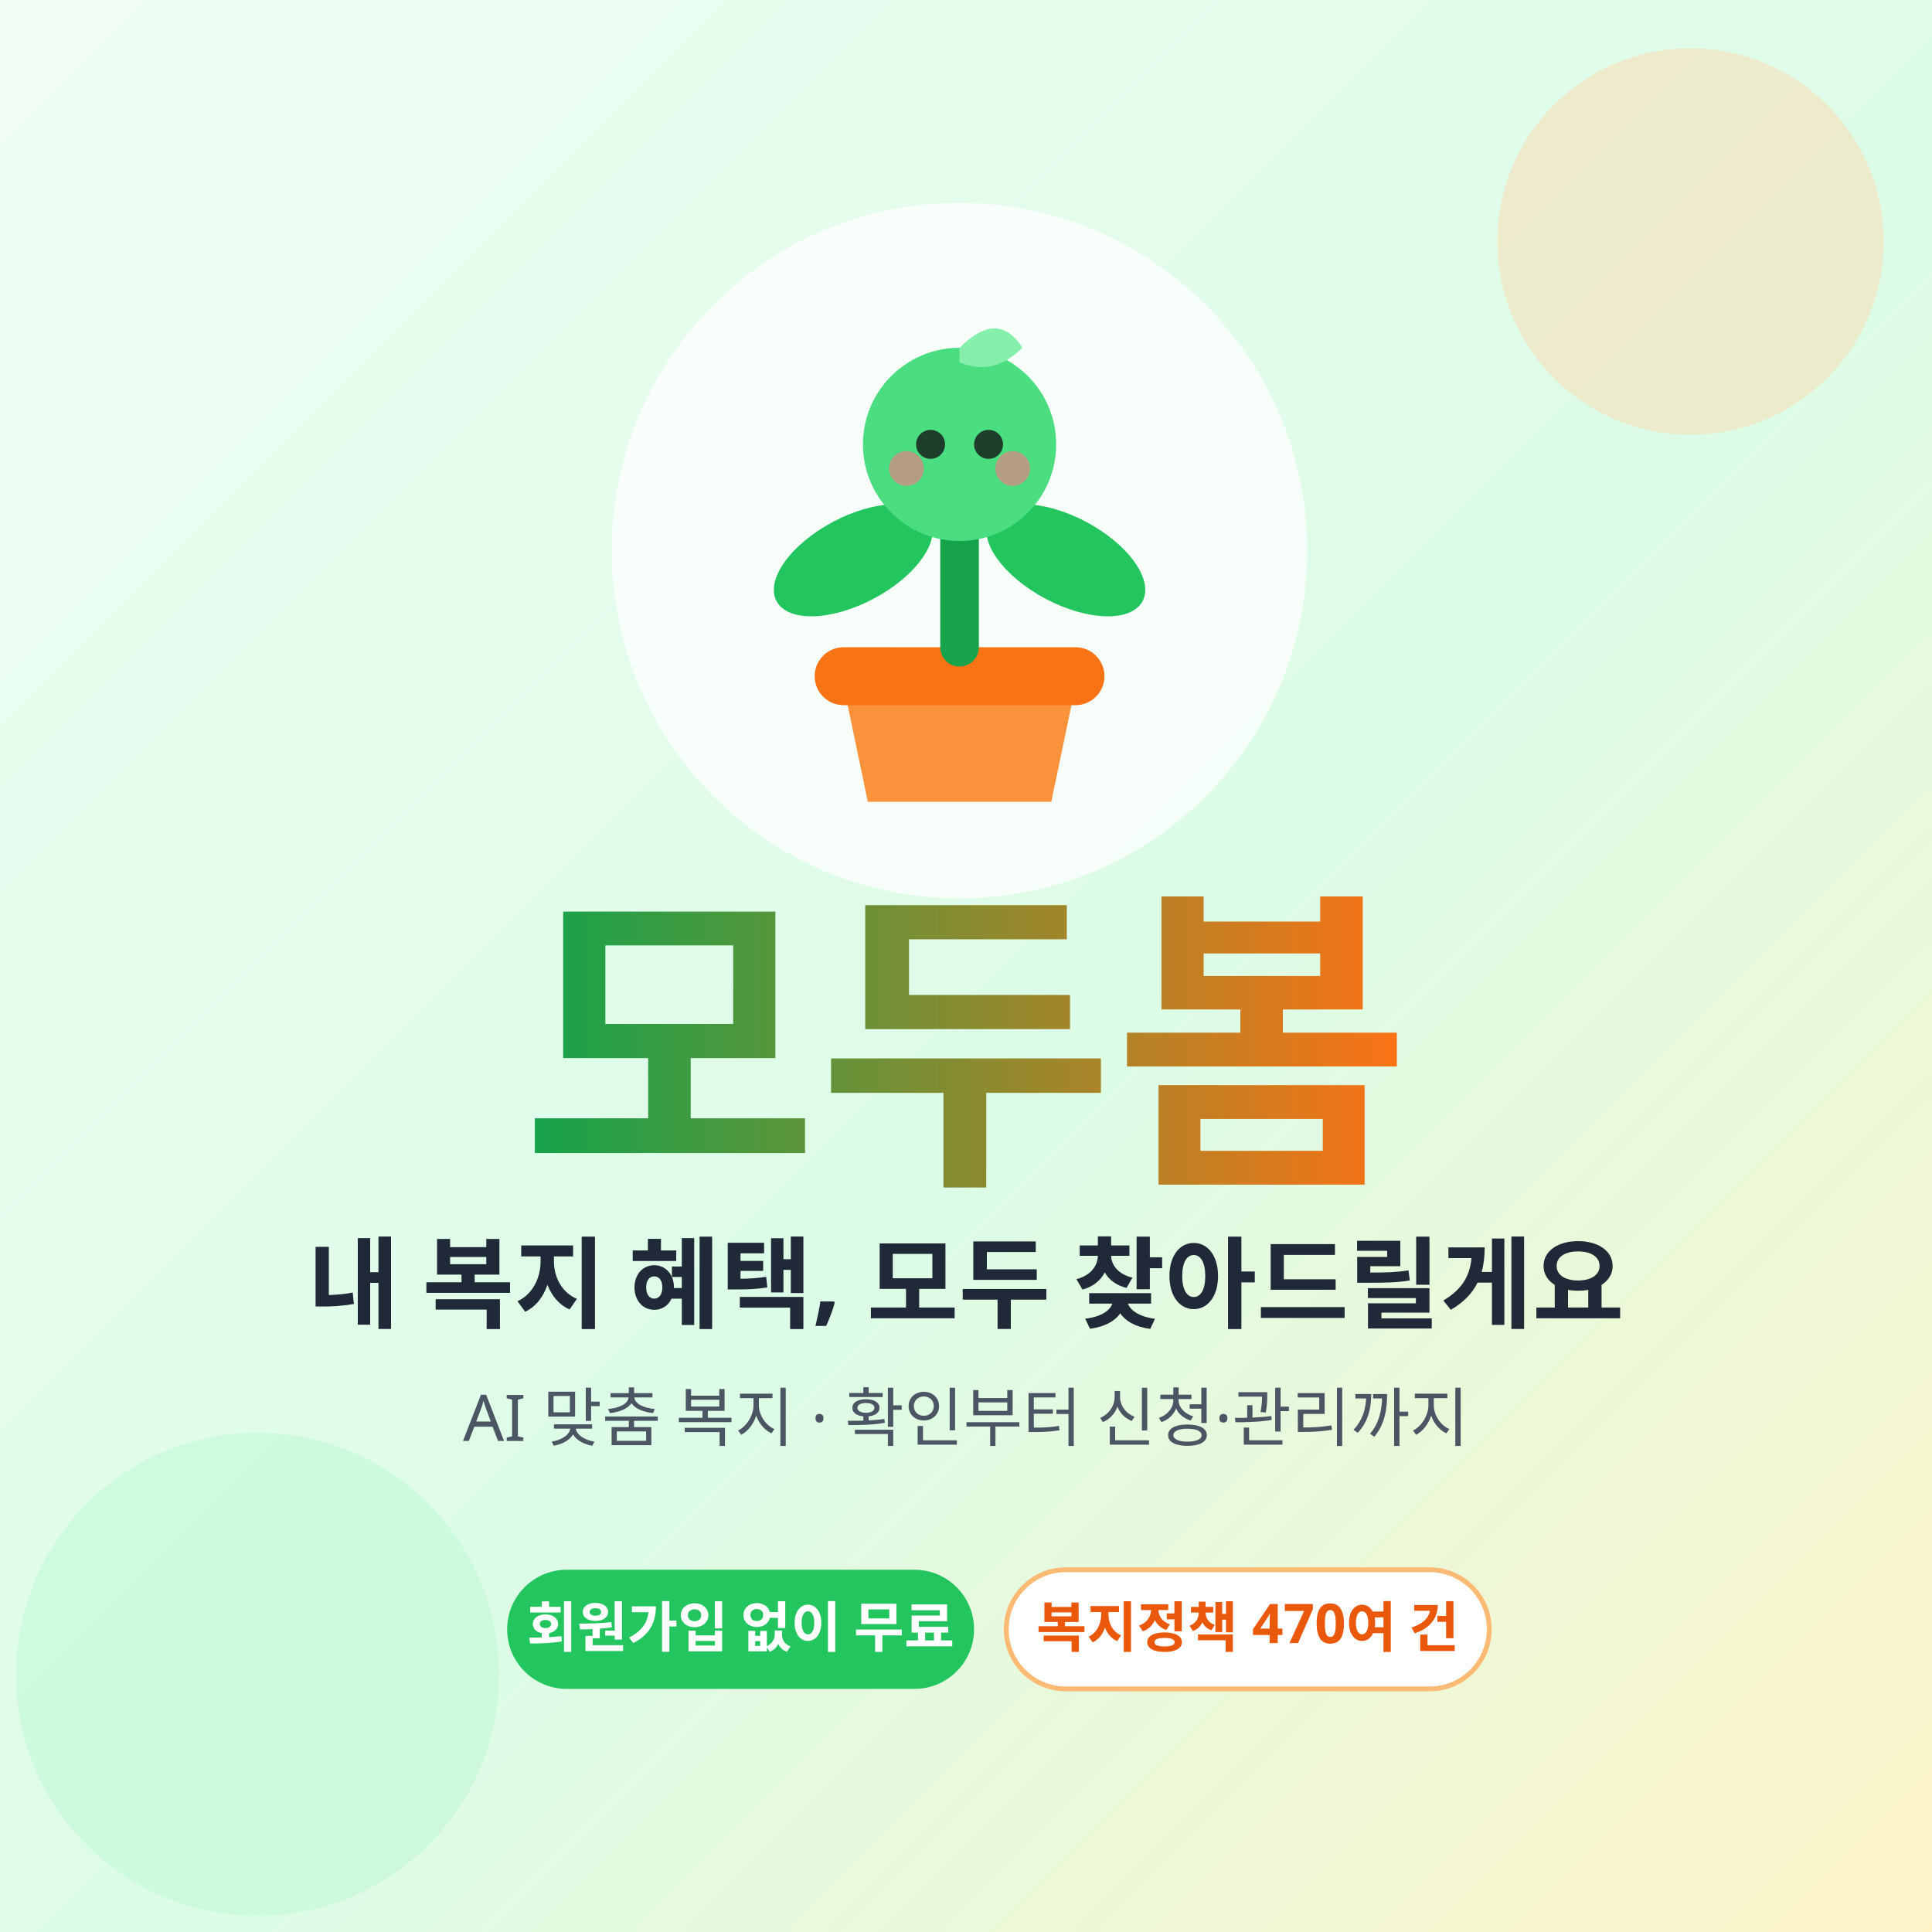
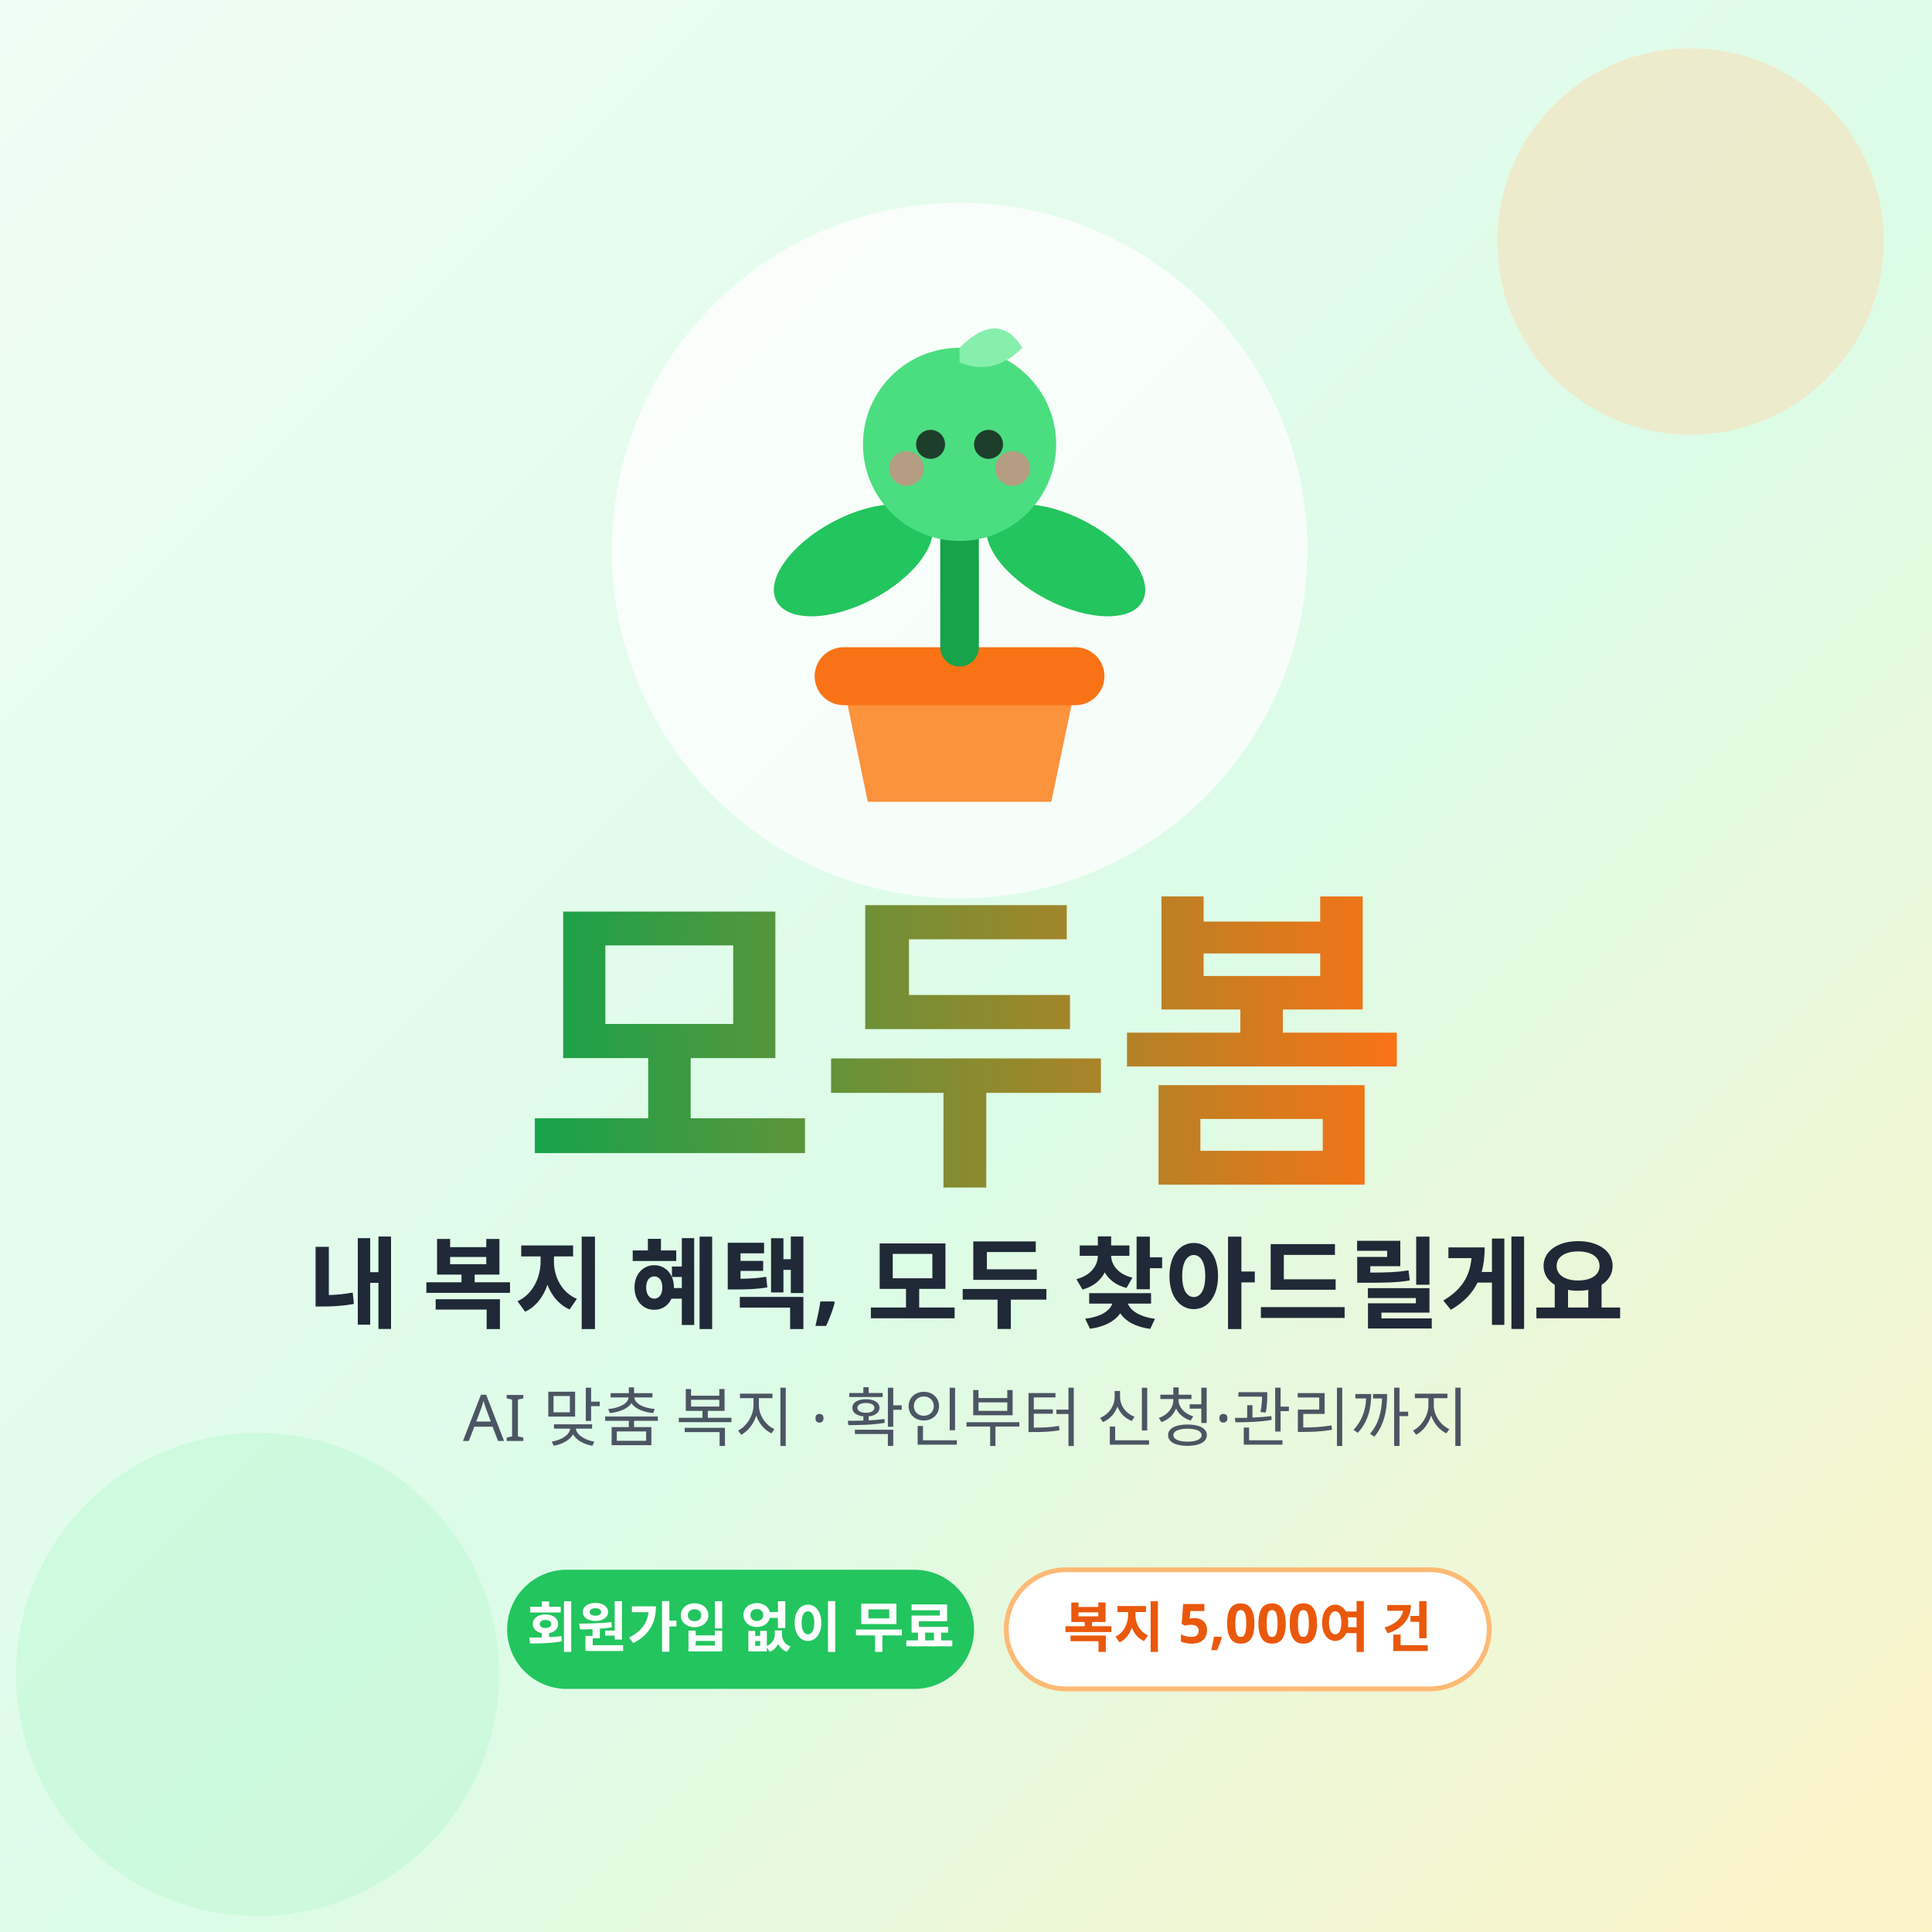
<svg xmlns="http://www.w3.org/2000/svg" viewBox="0 0 1200 1200" width="1200" height="1200">
  <defs>
    <linearGradient id="bg" x1="0" y1="0" x2="1" y2="1">
      <stop offset="0" stop-color="#f0fdf4" />
      <stop offset="0.55" stop-color="#dcfce7" />
      <stop offset="1" stop-color="#fef3c7" />
    </linearGradient>
    <linearGradient id="title" x1="0" y1="0" x2="1" y2="0">
      <stop offset="0" stop-color="#16a34a" />
      <stop offset="1" stop-color="#f97316" />
    </linearGradient>
  </defs>
  <rect width="1200" height="1200" fill="url(#bg)" />
  <circle cx="160" cy="1040" r="150" fill="#bbf7d0" opacity="0.5" />
  <circle cx="1050" cy="150" r="120" fill="#fed7aa" opacity="0.45" />
  <g transform="translate(404,150) scale(6)">
    <circle cx="32" cy="32" r="36" fill="#ffffff" opacity="0.75" />
    <path d="M20 46 H44 L41.5 58 H22.5 Z" fill="#fb923c" />
    <rect x="17" y="42" width="30" height="6" rx="3" fill="#f97316" />
    <rect x="30" y="26" width="4" height="18" rx="2" fill="#16a34a" />
    <ellipse cx="21" cy="33" rx="9" ry="4.5" transform="rotate(-28 21 33)" fill="#22c55e" />
    <ellipse cx="43" cy="33" rx="9" ry="4.5" transform="rotate(28 43 33)" fill="#22c55e" />
    <circle cx="32" cy="21" r="10" fill="#4ade80" />
    <path d="M32 11 q4 -4 6.5 0 q-3 3 -6.5 1.5 Z" fill="#86efac" />
    <circle cx="29" cy="21" r="1.5" fill="#1f3d2b" />
    <circle cx="35" cy="21" r="1.5" fill="#1f3d2b" />
    <circle cx="26.5" cy="23.5" r="1.8" fill="#fb7185" opacity="0.6" />
    <circle cx="37.5" cy="23.5" r="1.8" fill="#fb7185" opacity="0.6" />
  </g>
-   <text x="600" y="720" text-anchor="middle" font-family="Apple SD Gothic Neo, AppleGothic, NanumGothic, sans-serif" font-size="200" font-weight="800" fill="url(#title)">모두봄</text>
-   <text x="600" y="820" text-anchor="middle" font-family="Apple SD Gothic Neo, AppleGothic, NanumGothic, sans-serif" font-size="62" font-weight="700" fill="#1f2937">내 복지 혜택, 모두 찾아드릴게요</text>
-   <text x="600" y="895" text-anchor="middle" font-family="Apple SD Gothic Neo, AppleGothic, NanumGothic, sans-serif" font-size="40" font-weight="500" fill="#4b5563">AI 맞춤 복지 · 확인부터 신청·관리까지</text>
+   <text x="600" y="720" text-anchor="middle" font-family="Apple SD Gothic Neo, Malgun Gothic, AppleGothic, NanumGothic, sans-serif" font-size="200" font-weight="800" fill="url(#title)">모두봄</text>
+   <text x="600" y="820" text-anchor="middle" font-family="Apple SD Gothic Neo, Malgun Gothic, AppleGothic, NanumGothic, sans-serif" font-size="62" font-weight="700" fill="#1f2937">내 복지 혜택, 모두 찾아드릴게요</text>
+   <text x="600" y="895" text-anchor="middle" font-family="Apple SD Gothic Neo, Malgun Gothic, AppleGothic, NanumGothic, sans-serif" font-size="40" font-weight="500" fill="#4b5563">AI 맞춤 복지 · 확인부터 신청·관리까지</text>
  <rect x="315" y="975" width="290" height="74" rx="37" fill="#22c55e" />
-   <text x="460" y="1023" text-anchor="middle" font-family="Apple SD Gothic Neo, AppleGothic, sans-serif" font-size="34" font-weight="700" fill="#ffffff">회원가입 없이 무료</text>
+   <text x="460" y="1023" text-anchor="middle" font-family="Apple SD Gothic Neo, Malgun Gothic, AppleGothic, sans-serif" font-size="34" font-weight="700" fill="#ffffff">회원가입 없이 무료</text>
  <rect x="625" y="975" width="300" height="74" rx="37" fill="#ffffff" stroke="#fdba74" stroke-width="3" />
-   <text x="775" y="1023" text-anchor="middle" font-family="Apple SD Gothic Neo, AppleGothic, sans-serif" font-size="34" font-weight="700" fill="#ea580c">복지정책 470여 건</text>
+   <text x="775" y="1023" text-anchor="middle" font-family="Apple SD Gothic Neo, Malgun Gothic, AppleGothic, sans-serif" font-size="34" font-weight="700" fill="#ea580c">복지 5,000여 건</text>
</svg>
